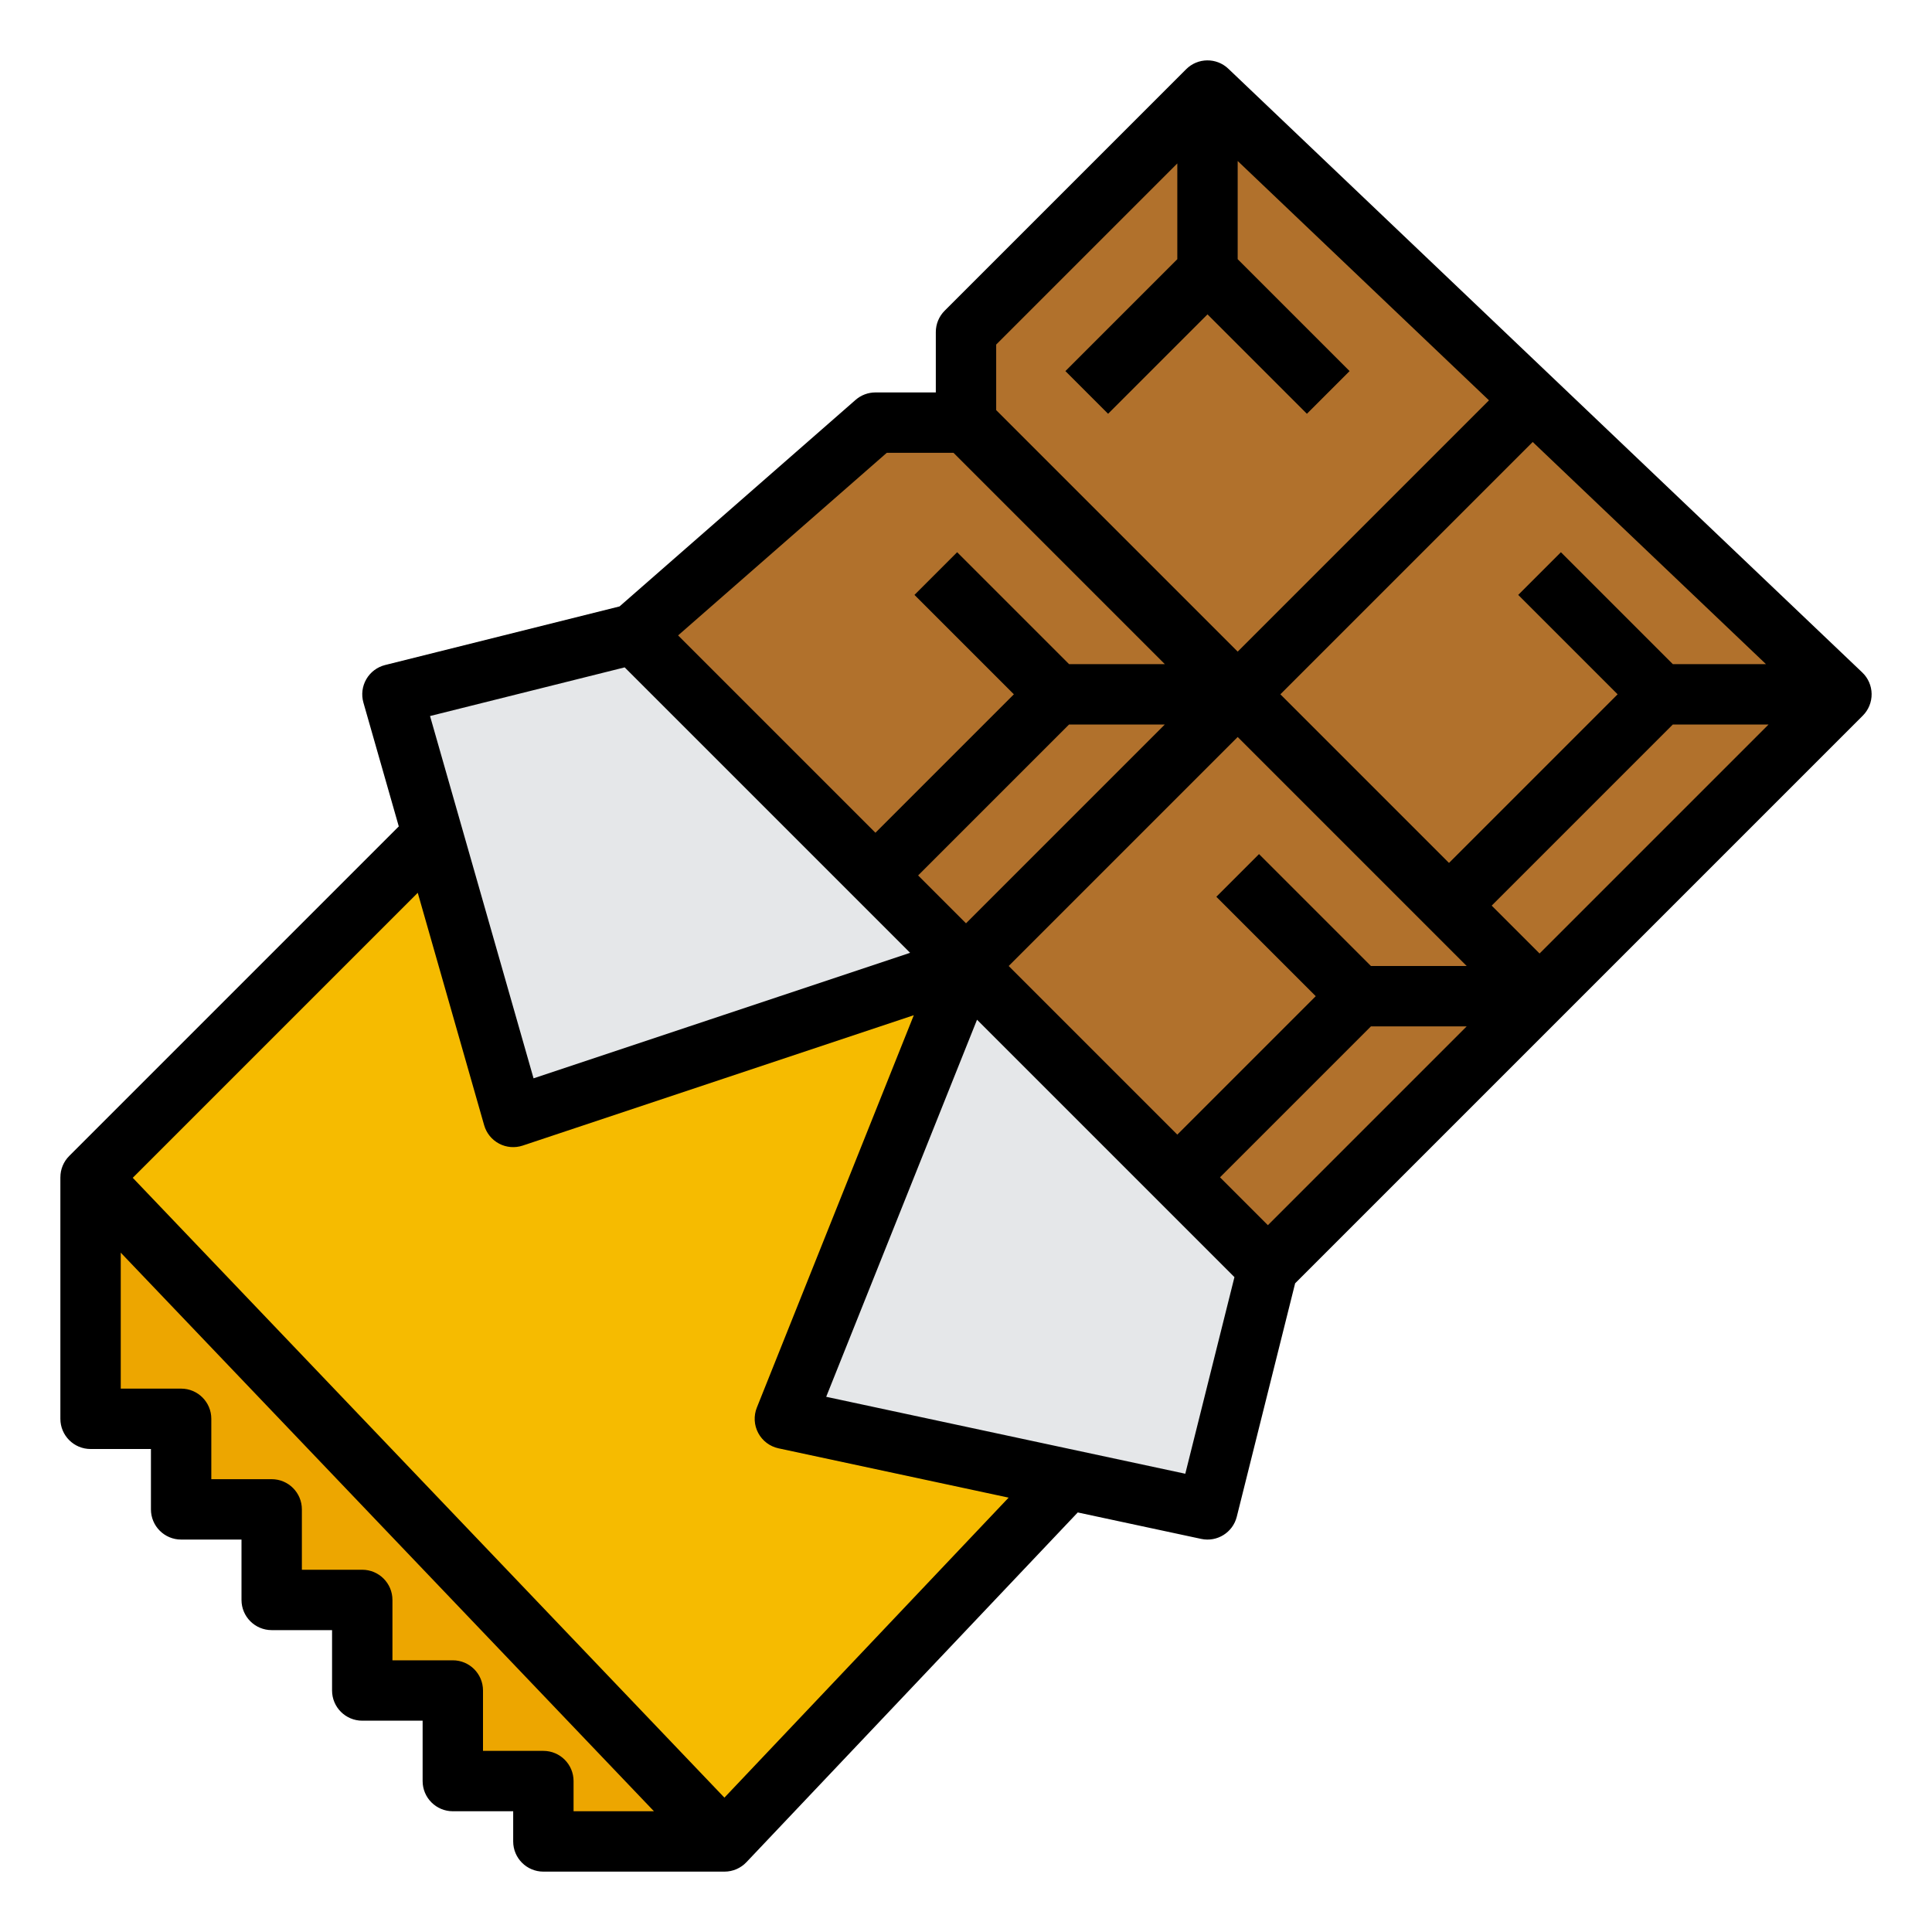
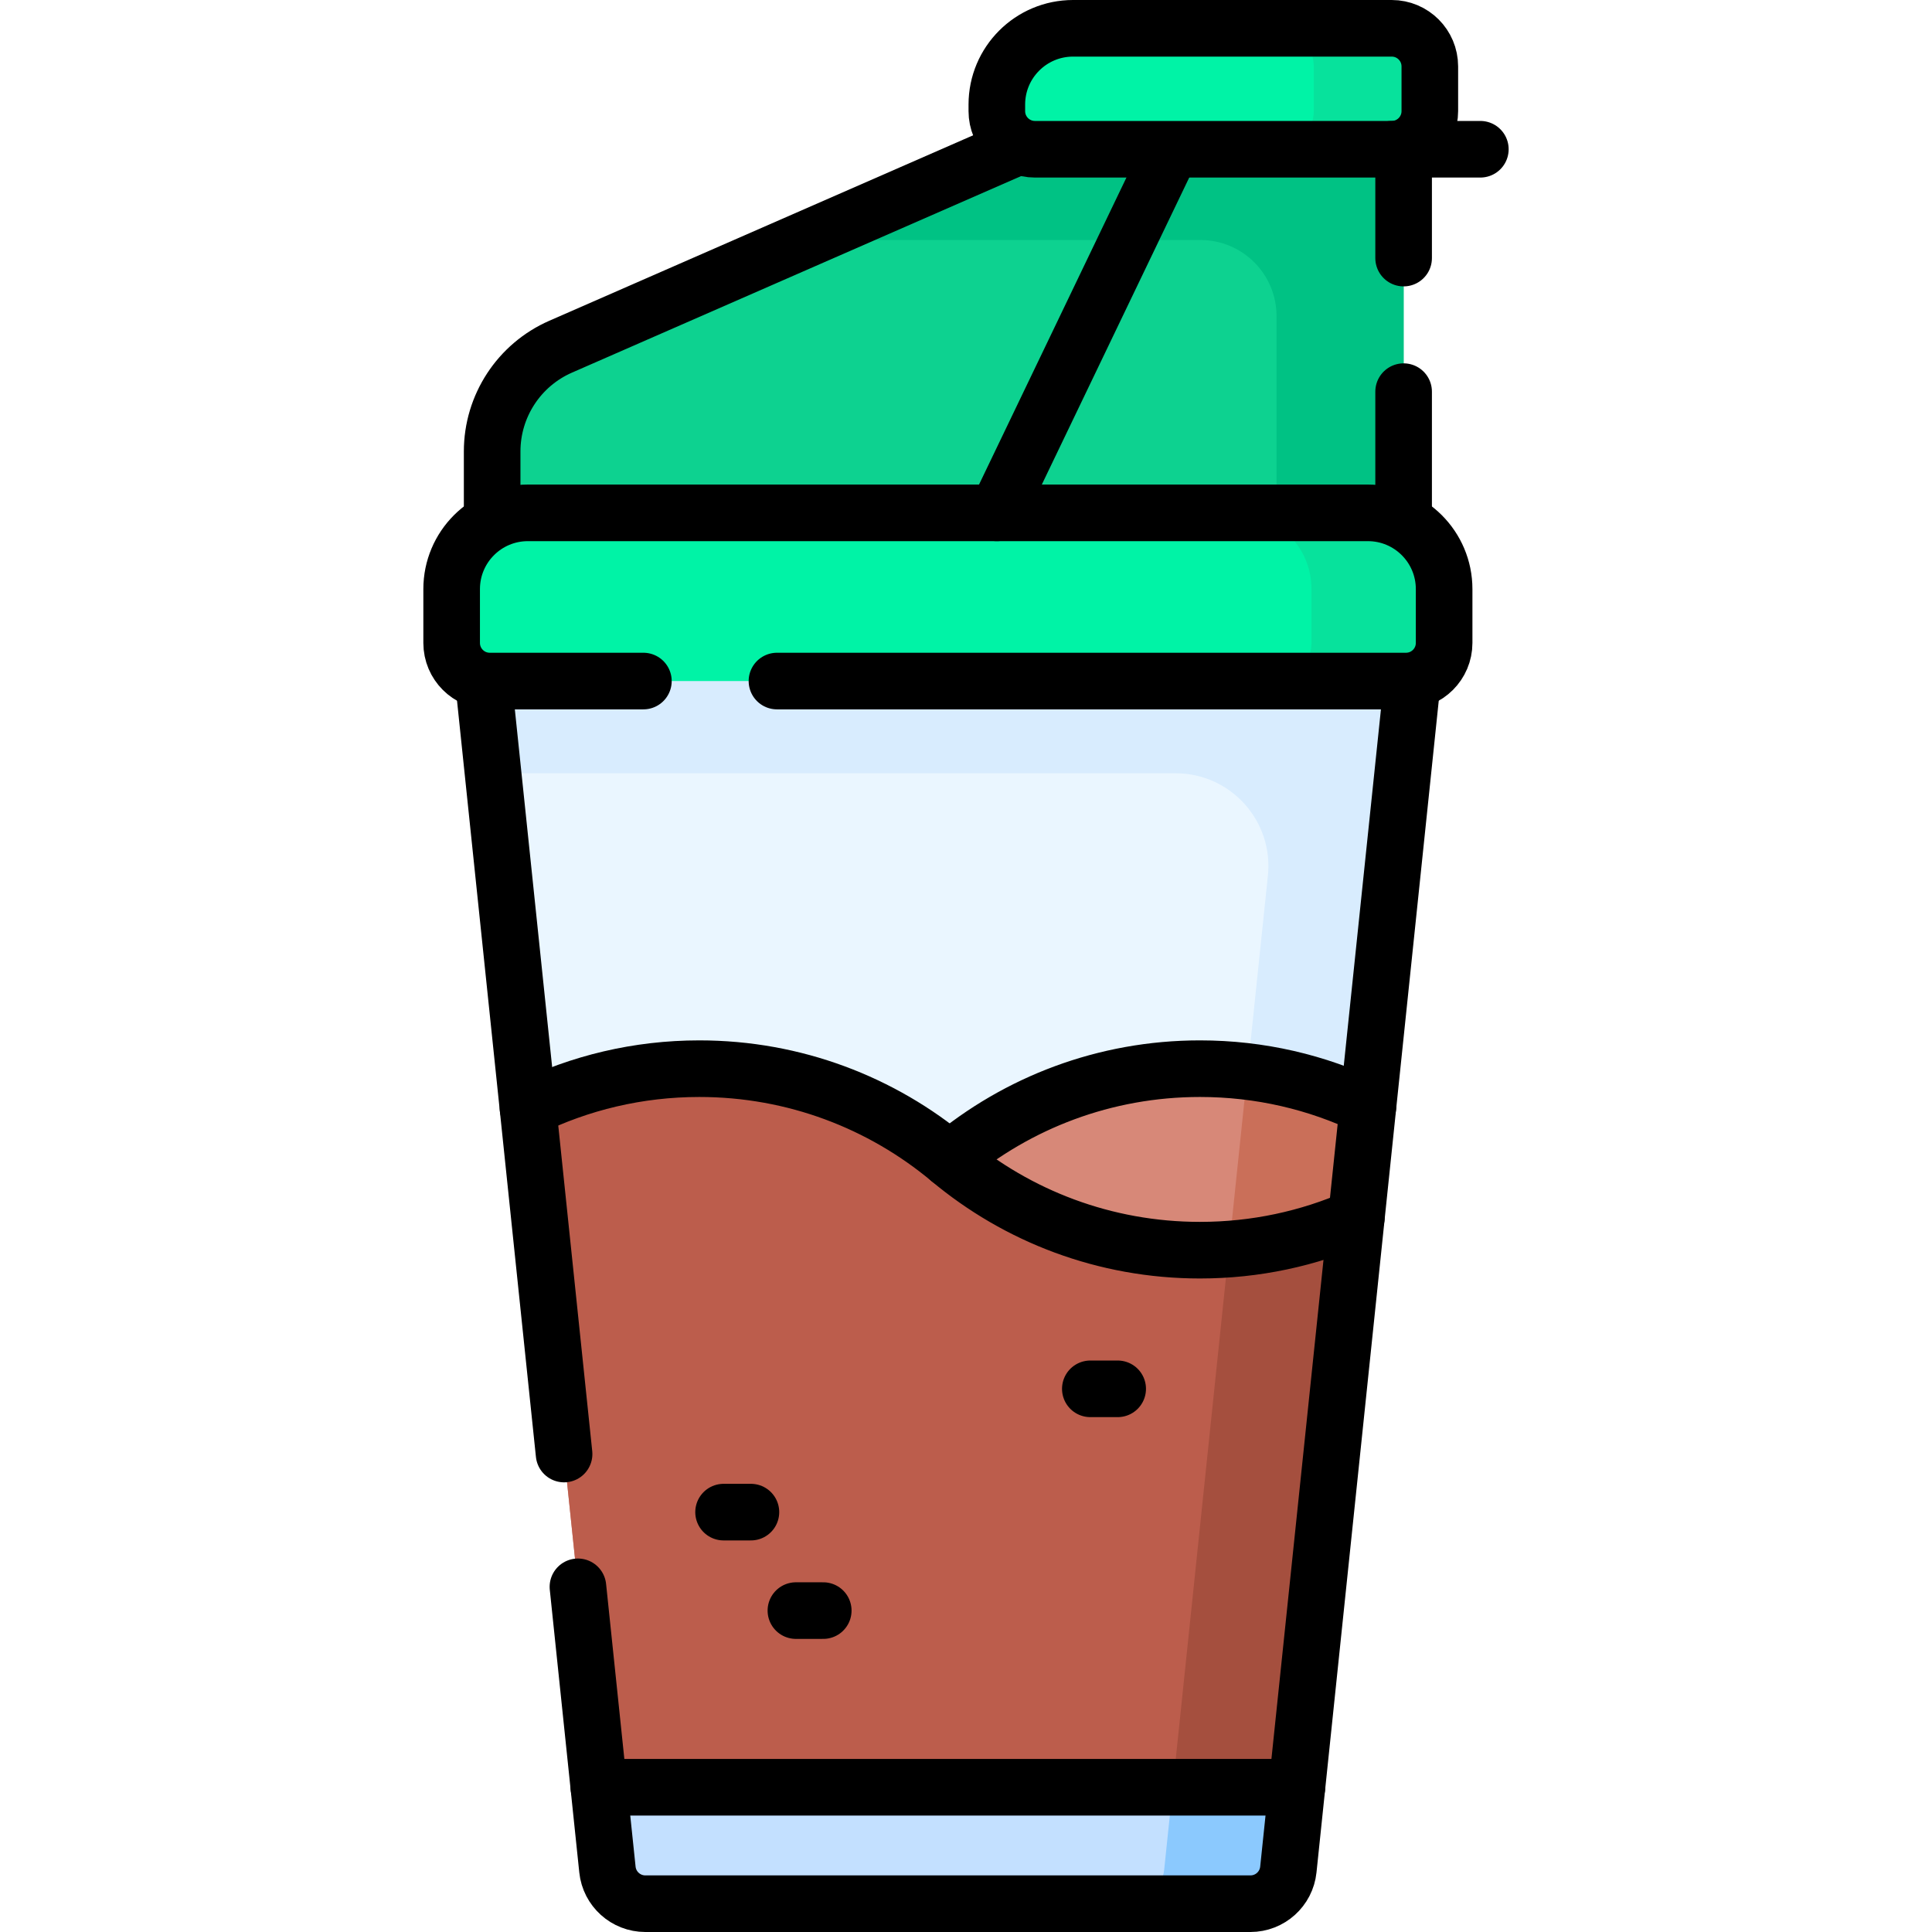
- <svg xmlns="http://www.w3.org/2000/svg" id="filled_outline" height="512" viewBox="0 0 512 512" width="512" data-name="filled outline">
-   <path d="m24 312v64h24v24h24v24h24v24h24v24h24v16h48z" fill="#eda600" />
-   <path d="m336 336-144 152-168-176 144-144z" fill="#f6bb00" />
-   <path d="m336 336-16 64-112-24 48-120z" fill="#e5e7e9" />
-   <path d="m256 256-120 40-32-112 64-16z" fill="#e5e7e9" />
-   <path d="m336 336 152-152-168-160-64 64v24h-24l-64 56z" fill="#b1712c" />
-   <path d="m24 384h16v16a8 8 0 0 0 8 8h16v16a8 8 0 0 0 8 8h16v16a8 8 0 0 0 8 8h16v16a8 8 0 0 0 8 8h16v8a8 8 0 0 0 8 8h48.015a8.002 8.002 0 0 0 5.792-2.498l87.81-92.688 32.706 7.009a7.991 7.991 0 0 0 9.438-5.882l15.463-61.851 150.433-150.433a7.999 7.999 0 0 0 -.14-11.45l-168-160a8.001 8.001 0 0 0 -11.174.136l-64 64a7.999 7.999 0 0 0 -2.343 5.657v16h-16a7.998 7.998 0 0 0 -5.268 1.979l-62.546 54.728-62.126 15.532a8 8 0 0 0 -5.752 9.959l9.374 32.808-87.338 87.338a7.972 7.972 0 0 0 -2.339 5.657h-.004v64a8 8 0 0 0 8 8zm120 80h-16v-16a8 8 0 0 0 -8-8h-16v-16a8 8 0 0 0 -8-8h-16v-16a8 8 0 0 0 -8-8h-16v-16a8 8 0 0 0 -8-8h-16v-36.033l141.304 148.033h-21.304v-8a8 8 0 0 0 -8-8zm170.114-73.443-95.164-20.392 39.972-99.93 68.218 68.218zm-30.801-198.557h25.373l-52.686 52.687-12.687-12.687zm52.687 132.687-12.687-12.687 40-40h25.373zm59.313-84.687 48.001-48h25.372l-60.686 60.686zm48-64-29.657-29.657-11.313 11.313 26.343 26.343-44.687 44.687-44.687-44.687 66.871-66.871 61.815 58.871zm-54.627 80h-25.373l-29.657-29.657-11.313 11.313 26.343 26.343-36.687 36.687-44.687-44.687 60.687-60.687zm-76.686-212.687v25.373l-29.657 29.657 11.313 11.313 26.343-26.343 26.343 26.343 11.313-11.313-29.657-29.657v-26.02l66.596 63.425-66.596 66.595-64-64v-17.373zm-76.994 76.687h17.681l56 56h-25.373l-29.657-29.657-11.313 11.313 26.343 26.343-36.687 36.687-52.297-52.297zm-69.46 56.86 75.644 75.644-99.793 33.265-27.433-96.014zm-54.837 59.744 17.598 61.594a8 8 0 0 0 10.222 5.392l103.636-34.545-41.594 103.985a8 8 0 0 0 5.751 10.793l60.973 13.066-75.319 79.503-156.794-164.261z" />
+ <svg xmlns="http://www.w3.org/2000/svg" version="1.1" id="svg8886" xml:space="preserve" width="682.667" height="682.667" viewBox="0 0 682.667 682.667">
+   <defs id="defs8890">
+     <clipPath clipPathUnits="userSpaceOnUse" id="clipPath8900">
+       <path d="M 0,512 H 512 V 0 H 0 Z" id="path8898" />
+     </clipPath>
+   </defs>
+   <g id="g8892" transform="matrix(1.333333,0,0,-1.333333,0,682.6667)">
+     <g id="g8894">
+       <g id="g8896" clip-path="url(#clipPath8900)">
+         <g id="g8902" transform="translate(371.9736,367.6055)">
+           <path d="m 0,0 h -241.548 v 24.758 c 0,12.039 7.127,22.936 18.156,27.763 l 125.553,54.94 H 0 Z" style="fill:#0dd290;fill-opacity:1;fill-rule:nonzero;stroke:none" id="path8904" />
+         </g>
+         <g id="g8906" transform="translate(274.1348,475.0664)">
+           <path d="M 0,0 -60.964,-26.677 H 44.003 c 11.133,0 20.158,-9.025 20.158,-20.159 v -60.628 H 97.84 V -0.003 Z" style="fill:#00c284;fill-opacity:1;fill-rule:nonzero;stroke:none" id="path8908" />
+         </g>
+         <g id="g8910" transform="translate(371.9736,443.6045)">
+           <path d="m 0,0 v 31.462 h -97.839 l -125.553,-54.94 c -11.029,-4.826 -18.156,-15.724 -18.156,-27.763 V -75.999 H 0 v 40.603" style="fill:none;stroke:#000000;stroke-width:15;stroke-linecap:round;stroke-linejoin:round;stroke-miterlimit:10;stroke-dasharray:none;stroke-opacity:1" id="path8912" />
+         </g>
+         <g id="g8914" transform="translate(331.377,7.5)">
+           <path d="m 0,0 h -160.354 c -5.173,0 -9.51,3.908 -10.047,9.054 l -35.124,336.642 H 45.171 L 10.047,9.054 C 9.51,3.908 5.173,0 0,0" style="fill:#eaf6ff;fill-opacity:1;fill-rule:nonzero;stroke:none" id="path8916" />
+         </g>
+         <g id="g8918" transform="translate(125.8516,353.1963)">
+           <path d="M 0,0 4.812,-46.121 H 185.7 c 14.589,0 25.968,-12.629 24.454,-27.138 l -27.479,-263.387 c -0.535,-5.141 -4.879,-9.05 -10.052,-9.05 h 32.901 c 5.173,0 9.506,3.909 10.052,9.05 L 250.699,0.002 Z" style="fill:#d8ecfe;fill-opacity:1;fill-rule:nonzero;stroke:none" id="path8920" />
+         </g>
+         <g id="g8922" transform="translate(362.5195,218.7402)">
+           <path d="m 0,0 -21.1,-202.19 c -0.53,-5.14 -4.87,-9.05 -10.04,-9.05 H -191.5 c -5.17,0 -9.51,3.91 -10.039,9.05 l -18.08,173.219 c 12.949,-5.83 27.309,-9.08 42.43,-9.08 25.24,0 48.37,9.041 66.339,24.051 17.96,15.01 41.09,24.05 66.33,24.05 C -28.58,10.05 -13.479,6.449 0,0" style="fill:#d78878;fill-opacity:1;fill-rule:nonzero;stroke:none" id="path8924" />
+         </g>
+         <g id="g8926" transform="translate(362.5195,218.7402)">
+           <path d="m 0,0 -21.09,-202.19 c -0.029,-0.32 -0.08,-0.64 -0.149,-0.951 -0.031,-0.149 -0.071,-0.309 -0.101,-0.459 -0.08,-0.31 -0.17,-0.61 -0.269,-0.9 -1.401,-3.96 -5.17,-6.74 -9.531,-6.74 h -32.899 c 5.17,0 9.51,3.91 10.05,9.05 L -31.93,9.29 C -20.619,7.92 -9.869,4.72 0,0" style="fill:#ca6f59;fill-opacity:1;fill-rule:nonzero;stroke:none" id="path8928" />
+         </g>
+         <g id="g8930" transform="translate(359.4502,189.3301)">
+           <path d="m 0,0 -18.03,-172.78 c -0.531,-5.14 -4.87,-9.05 -10.04,-9.05 h -160.361 c -5.17,0 -9.509,3.91 -10.039,9.05 l -21.051,201.76 c 13.71,6.709 29.111,10.48 45.401,10.48 25.24,0 48.37,-9.04 66.34,-24.05 17.96,-15.01 41.09,-24.051 66.33,-24.051 14.74,0 28.76,3.08 41.45,8.641" style="fill:#bc5d4c;fill-opacity:1;fill-rule:nonzero;stroke:none" id="path8932" />
+         </g>
+         <g id="g8934" transform="translate(359.4502,189.3301)">
+           <path d="m 0,0 -18.021,-172.78 c -0.029,-0.32 -0.08,-0.64 -0.149,-0.95 -0.03,-0.15 -0.07,-0.31 -0.101,-0.459 -0.08,-0.311 -0.169,-0.611 -0.269,-0.901 -1.4,-3.96 -5.17,-6.74 -9.53,-6.74 h -32.9 c 5.17,0 9.51,3.91 10.05,9.05 L -33.771,-8.35 C -21.83,-7.48 -10.47,-4.59 0,0" style="fill:#a54f3e;fill-opacity:1;fill-rule:nonzero;stroke:none" id="path8936" />
+         </g>
+         <g id="g8938" transform="translate(139.9297,218.3105)">
+           <path d="m 0,0 c 13.71,6.709 29.11,10.479 45.4,10.479 25.241,0 48.371,-9.04 66.34,-24.049 17.96,-15.01 41.09,-24.051 66.33,-24.051 14.741,0 28.76,3.08 41.451,8.641" style="fill:none;stroke:#000000;stroke-width:15;stroke-linecap:round;stroke-linejoin:round;stroke-miterlimit:10;stroke-dasharray:none;stroke-opacity:1" id="path8940" />
+         </g>
+         <g id="g8942" transform="translate(251.6699,204.7402)">
+           <path d="m 0,0 c 17.96,15.01 41.09,24.05 66.33,24.05 15.94,0 31.04,-3.601 44.52,-10.05" style="fill:none;stroke:#000000;stroke-width:15;stroke-linecap:round;stroke-linejoin:round;stroke-miterlimit:10;stroke-dasharray:none;stroke-opacity:1" id="path8944" />
+         </g>
+         <g id="g8946" transform="translate(158.7012,38.3594)">
+           <path d="m 0,0 2.274,-21.806 c 0.538,-5.145 4.874,-9.053 10.048,-9.053 h 160.354 c 5.173,0 9.51,3.908 10.047,9.053 L 184.998,0 Z" style="fill:#c3e0ff;fill-opacity:1;fill-rule:nonzero;stroke:none" id="path8948" />
+         </g>
+         <g id="g8950" transform="translate(343.7002,38.3604)">
+           <path d="m 0,0 -2.272,-21.81 c -0.546,-5.141 -4.879,-9.05 -10.052,-9.05 h -32.902 c 5.173,0 9.517,3.909 10.052,9.05 L -32.901,0 Z" style="fill:#8bc9fe;fill-opacity:1;fill-rule:nonzero;stroke:none" id="path8952" />
+         </g>
+         <g id="g8954" transform="translate(158.6992,38.3604)">
+           <path d="M 0,0 H 185.001" style="fill:none;stroke:#000000;stroke-width:15;stroke-linecap:round;stroke-linejoin:round;stroke-miterlimit:10;stroke-dasharray:none;stroke-opacity:1" id="path8956" />
+         </g>
+         <g id="g8958" transform="translate(153.1592,91.4727)">
+           <path d="m 0,0 7.817,-74.92 c 0.537,-5.144 4.873,-9.053 10.047,-9.053 h 160.354 c 5.173,0 9.51,3.909 10.047,9.053 L 223.39,261.723 H -27.308 L -3.672,35.193" style="fill:none;stroke:#000000;stroke-width:15;stroke-linecap:round;stroke-linejoin:round;stroke-miterlimit:10;stroke-dasharray:none;stroke-opacity:1" id="path8960" />
+         </g>
+         <g id="g8962" transform="translate(372.6064,331.5127)">
+           <path d="m 0,0 h -242.813 c -5.58,0 -10.102,4.523 -10.102,10.103 v 14.271 c 0,11.157 9.045,20.203 20.203,20.203 h 222.61 c 11.159,0 20.205,-9.046 20.205,-20.203 V 10.103 C 10.103,4.523 5.579,0 0,0" style="fill:#00f3a6;fill-opacity:1;fill-rule:nonzero;stroke:none" id="path8964" />
+         </g>
+         <g id="g8966" transform="translate(382.7129,355.8848)">
+           <path d="m 0,0 v -14.273 c 0,-5.577 -4.525,-10.102 -10.102,-10.102 h -35.153 c 5.586,0 10.102,4.525 10.102,10.102 V 0 c 0,11.162 -9.041,20.203 -20.203,20.203 h 35.153 C -9.051,20.203 0,11.162 0,0" style="fill:#07e29c;fill-opacity:1;fill-rule:nonzero;stroke:none" id="path8968" />
+         </g>
+         <g id="g8970" transform="translate(205.9014,331.5137)">
+           <path d="m 0,0 h 166.706 c 5.578,0 10.102,4.522 10.102,10.102 v 14.271 c 0,11.158 -9.046,20.203 -20.204,20.203 H -66.007 c -11.158,0 -20.203,-9.045 -20.203,-20.203 V 10.102 C -86.21,4.522 -81.688,0 -76.108,0 h 40.713" style="fill:none;stroke:#000000;stroke-width:15;stroke-linecap:round;stroke-linejoin:round;stroke-miterlimit:10;stroke-dasharray:none;stroke-opacity:1" id="path8972" />
+         </g>
+         <g id="g8974" transform="translate(368.8164,472.4473)">
+           <path d="m 0,0 h -94.542 c -5.579,0 -10.102,4.522 -10.102,10.102 v 1.748 c 0,11.158 9.046,20.203 20.204,20.203 H 0 c 5.579,0 10.102,-4.523 10.102,-10.102 V 10.102 C 10.102,4.522 5.579,0 0,0" style="fill:#00f3a6;fill-opacity:1;fill-rule:nonzero;stroke:none" id="path8976" />
+         </g>
+         <g id="g8978" transform="translate(378.915,494.3984)">
+           <path d="m 0,0 v -11.85 c 0,-5.576 -4.516,-10.101 -10.103,-10.101 h -30.749 c 5.587,0 10.102,4.525 10.102,10.101 V 0 c 0,5.576 -4.515,10.102 -10.102,10.102 h 30.749 C -4.516,10.102 0,5.576 0,0" style="fill:#07e29c;fill-opacity:1;fill-rule:nonzero;stroke:none" id="path8980" />
+         </g>
+         <g id="g8982" transform="translate(368.8164,472.4473)">
+           <path d="m 0,0 h -94.542 c -5.579,0 -10.102,4.522 -10.102,10.102 v 1.748 c 0,11.158 9.046,20.203 20.204,20.203 H 0 c 5.579,0 10.102,-4.523 10.102,-10.102 V 10.102 C 10.102,4.522 5.579,0 0,0 Z" style="fill:none;stroke:#000000;stroke-width:15;stroke-linecap:round;stroke-linejoin:round;stroke-miterlimit:10;stroke-dasharray:none;stroke-opacity:1" id="path8984" />
+         </g>
+         <g id="g8986" transform="translate(368.8164,472.4473)">
+           <path d="M 0,0 H 23.492" style="fill:none;stroke:#000000;stroke-width:15;stroke-linecap:round;stroke-linejoin:round;stroke-miterlimit:10;stroke-dasharray:none;stroke-opacity:1" id="path8988" />
+         </g>
+         <g id="g8990" transform="translate(308.9746,469.3965)">
+           <path d="M 0,0 -44.802,-93.307" style="fill:none;stroke:#000000;stroke-width:15;stroke-linecap:round;stroke-linejoin:round;stroke-miterlimit:10;stroke-dasharray:none;stroke-opacity:1" id="path8992" />
+         </g>
+         <g id="g8994" transform="translate(191.7539,111.2705)">
+           <path d="M 0,0 H 7.249" style="fill:none;stroke:#000000;stroke-width:15;stroke-linecap:round;stroke-linejoin:round;stroke-miterlimit:10;stroke-dasharray:none;stroke-opacity:1" id="path8996" />
+         </g>
+         <g id="g8998" transform="translate(210.9229,85.1758)">
+           <path d="M 0,0 H 7.248" style="fill:none;stroke:#000000;stroke-width:15;stroke-linecap:round;stroke-linejoin:round;stroke-miterlimit:10;stroke-dasharray:none;stroke-opacity:1" id="path9000" />
+         </g>
+         <g id="g9002" transform="translate(288.9482,143.9473)">
+           <path d="M 0,0 H 7.249" style="fill:none;stroke:#000000;stroke-width:15;stroke-linecap:round;stroke-linejoin:round;stroke-miterlimit:10;stroke-dasharray:none;stroke-opacity:1" id="path9004" />
+         </g>
+       </g>
+     </g>
+   </g>
</svg>
